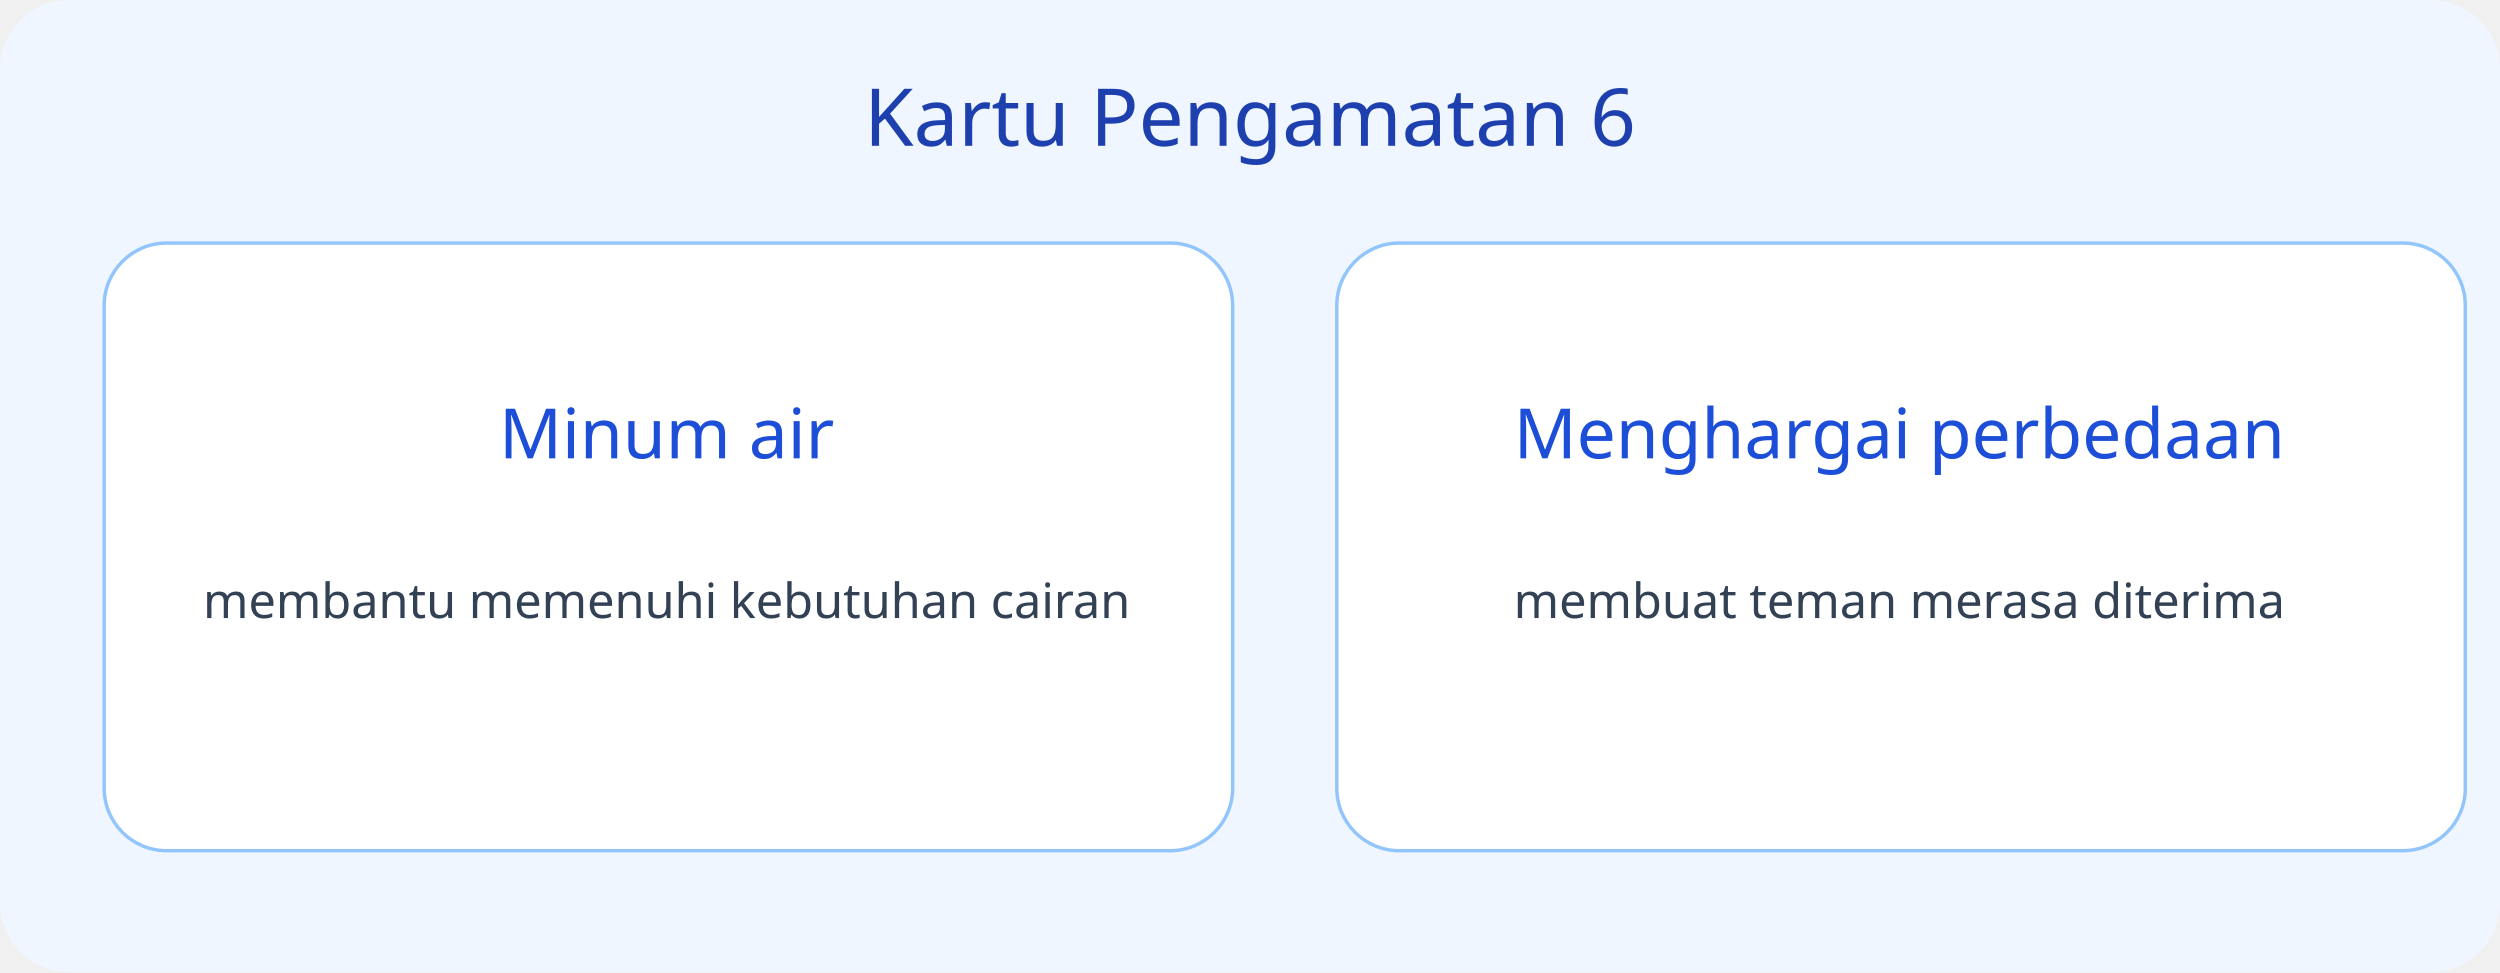
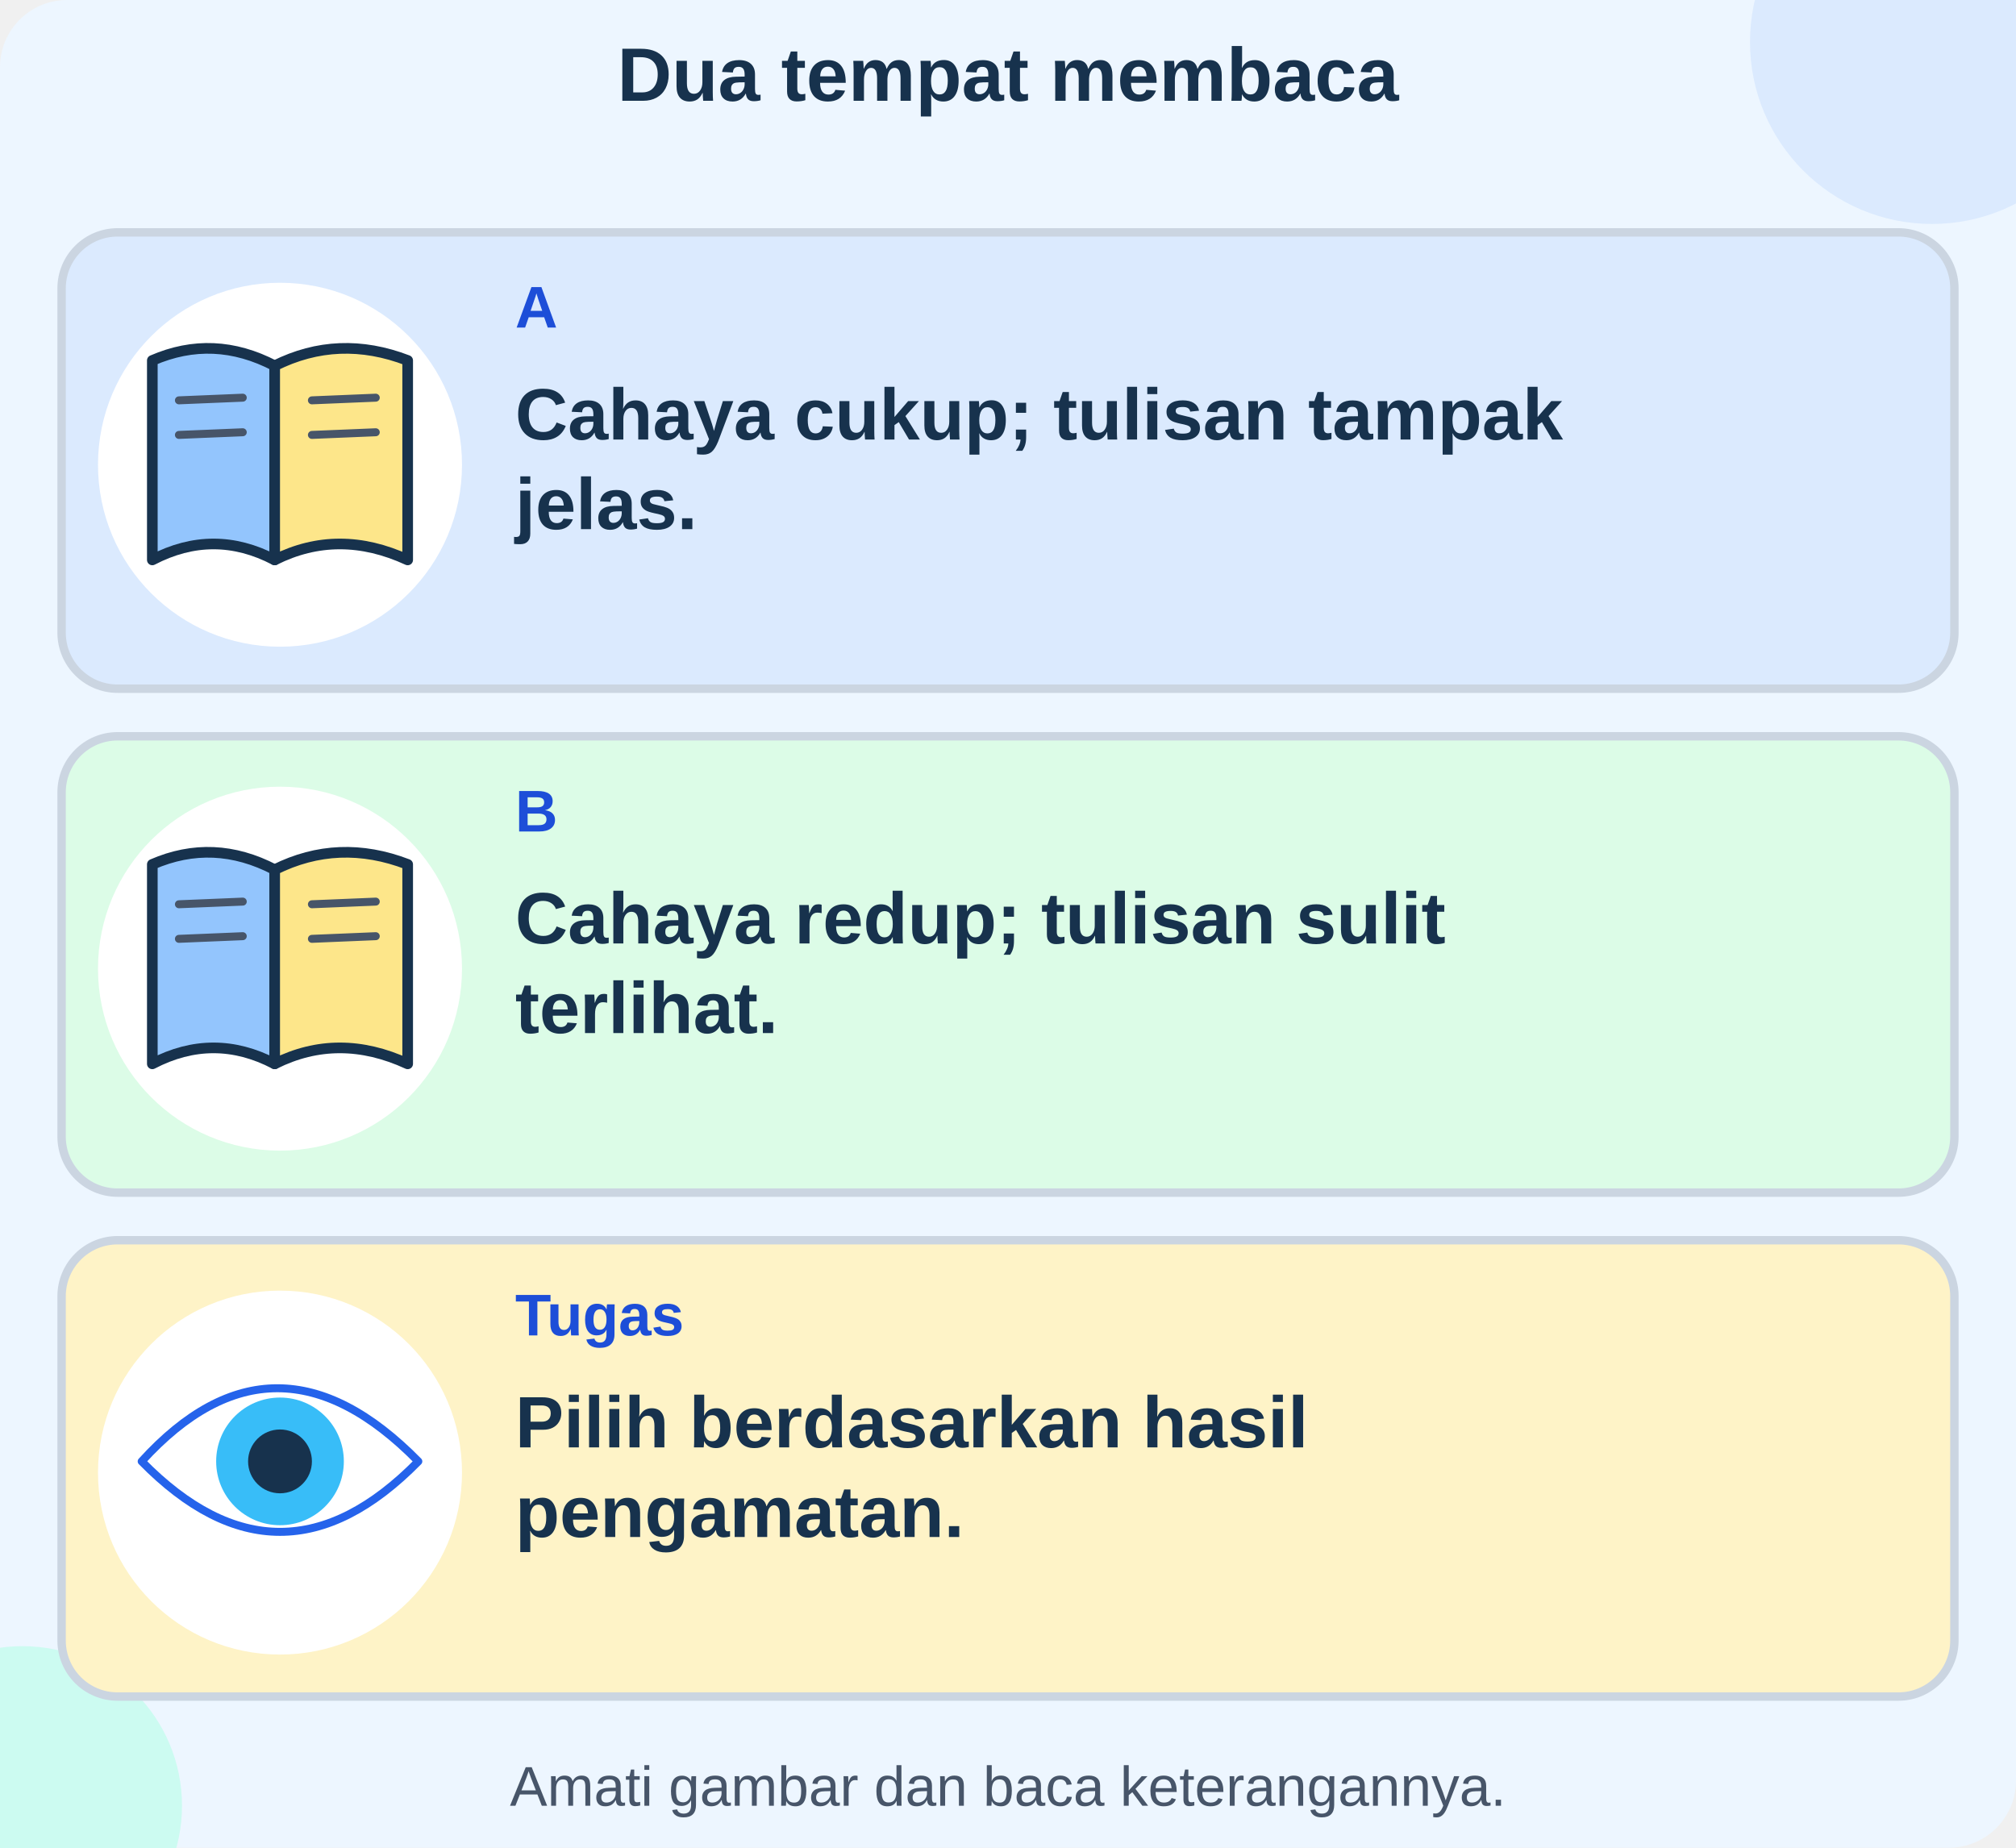
- <svg xmlns="http://www.w3.org/2000/svg" viewBox="0 0 720 280">
-   <rect width="720" height="280" rx="20" fill="#eff6ff" />
-   <text x="360" y="42" font-size="23" text-anchor="middle" font-family="sans-serif" fill="#1e40af">Kartu Pengamatan 6</text>
-   <rect x="30" y="70" width="325" height="175" rx="18" fill="white" stroke="#93c5fd" />
-   <text x="192" y="132" font-size="20" text-anchor="middle" font-family="sans-serif" fill="#1d4ed8">Minum air</text>
-   <text x="192" y="178" font-size="14" text-anchor="middle" font-family="sans-serif" fill="#334155">membantu memenuhi kebutuhan cairan</text>
-   <rect x="385" y="70" width="325" height="175" rx="18" fill="white" stroke="#93c5fd" />
-   <text x="547" y="132" font-size="20" text-anchor="middle" font-family="sans-serif" fill="#1d4ed8">Menghargai perbedaan</text>
-   <text x="547" y="178" font-size="14" text-anchor="middle" font-family="sans-serif" fill="#334155">membuat teman merasa diterima</text>
+ <svg xmlns="http://www.w3.org/2000/svg" viewBox="0 0 720 660" role="img" aria-labelledby="title desc">
+   <g font-family="Arial, sans-serif">
+     <rect x="0" y="0" width="720" height="660" rx="24" fill="#edf6ff" stroke="none" stroke-width="3" />
+     <circle cx="690" cy="15" r="65" fill="#dbeafe" />
+     <circle cx="8" cy="645" r="57" fill="#ccfbf1" />
+     <text x="360" y="36" font-size="27" fill="#17324d" text-anchor="middle" font-weight="750">Dua tempat membaca</text>
+     <rect x="22" y="83" width="676" height="163" rx="20" fill="#dbeafe" stroke="#cbd5e1" stroke-width="3" />
+     <circle cx="100" cy="166" r="65" fill="white" />
+     <g transform="translate(43 105) scale(.95)">
+       <path d="M12 25 Q35 15 58 27 L58 100 Q35 88 12 100 Z" fill="#93c5fd" stroke="#17324d" stroke-width="4" stroke-linecap="round" stroke-linejoin="round" />
+       <path d="M58 27 Q82 15 108 25 L108 100 Q82 88 58 100 Z" fill="#fde68a" stroke="#17324d" stroke-width="4" stroke-linecap="round" stroke-linejoin="round" />
+       <path d="M22 40 L46 39 M22 53 L46 52 M72 40 L96 39 M72 53 L96 52" fill="none" stroke="#475569" stroke-width="3" stroke-linecap="round" stroke-linejoin="round" />
+     </g>
+     <text x="184" y="117" font-size="21" fill="#1d4ed8" text-anchor="start" font-weight="750">A</text>
+     <text x="184" y="157" font-size="26" fill="#17324d" text-anchor="start" font-weight="600">Cahaya cukup; tulisan tampak</text>
+     <text x="184" y="189" font-size="26" fill="#17324d" text-anchor="start" font-weight="600">jelas.</text>
+     <rect x="22" y="263" width="676" height="163" rx="20" fill="#dcfce7" stroke="#cbd5e1" stroke-width="3" />
+     <circle cx="100" cy="346" r="65" fill="white" />
+     <g transform="translate(43 285) scale(.95)">
+       <path d="M12 25 Q35 15 58 27 L58 100 Q35 88 12 100 Z" fill="#93c5fd" stroke="#17324d" stroke-width="4" stroke-linecap="round" stroke-linejoin="round" />
+       <path d="M58 27 Q82 15 108 25 L108 100 Q82 88 58 100 Z" fill="#fde68a" stroke="#17324d" stroke-width="4" stroke-linecap="round" stroke-linejoin="round" />
+       <path d="M22 40 L46 39 M22 53 L46 52 M72 40 L96 39 M72 53 L96 52" fill="none" stroke="#475569" stroke-width="3" stroke-linecap="round" stroke-linejoin="round" />
+     </g>
+     <text x="184" y="297" font-size="21" fill="#1d4ed8" text-anchor="start" font-weight="750">B</text>
+     <text x="184" y="337" font-size="26" fill="#17324d" text-anchor="start" font-weight="600">Cahaya redup; tulisan sulit</text>
+     <text x="184" y="369" font-size="26" fill="#17324d" text-anchor="start" font-weight="600">terlihat.</text>
+     <rect x="22" y="443" width="676" height="163" rx="20" fill="#fef3c7" stroke="#cbd5e1" stroke-width="3" />
+     <circle cx="100" cy="526" r="65" fill="white" />
+     <g transform="translate(43 465) scale(.95)">
+       <path d="M8 60 Q58 5 112 60 Q60 113 8 60 Z" fill="white" stroke="#2563eb" stroke-width="3" stroke-linecap="round" stroke-linejoin="round" />
+       <circle cx="60" cy="60" r="24" fill="#38bdf8" />
+       <circle cx="60" cy="60" r="12" fill="#17324d" />
+     </g>
+     <text x="184" y="477" font-size="21" fill="#1d4ed8" text-anchor="start" font-weight="750">Tugas</text>
+     <text x="184" y="517" font-size="26" fill="#17324d" text-anchor="start" font-weight="600">Pilih berdasarkan hasil</text>
+     <text x="184" y="549" font-size="26" fill="#17324d" text-anchor="start" font-weight="600">pengamatan.</text>
+     <text x="360" y="645" font-size="20" fill="#475569" text-anchor="middle" font-weight="500">Amati gambar dan baca keterangannya.</text>
+   </g>
</svg>
